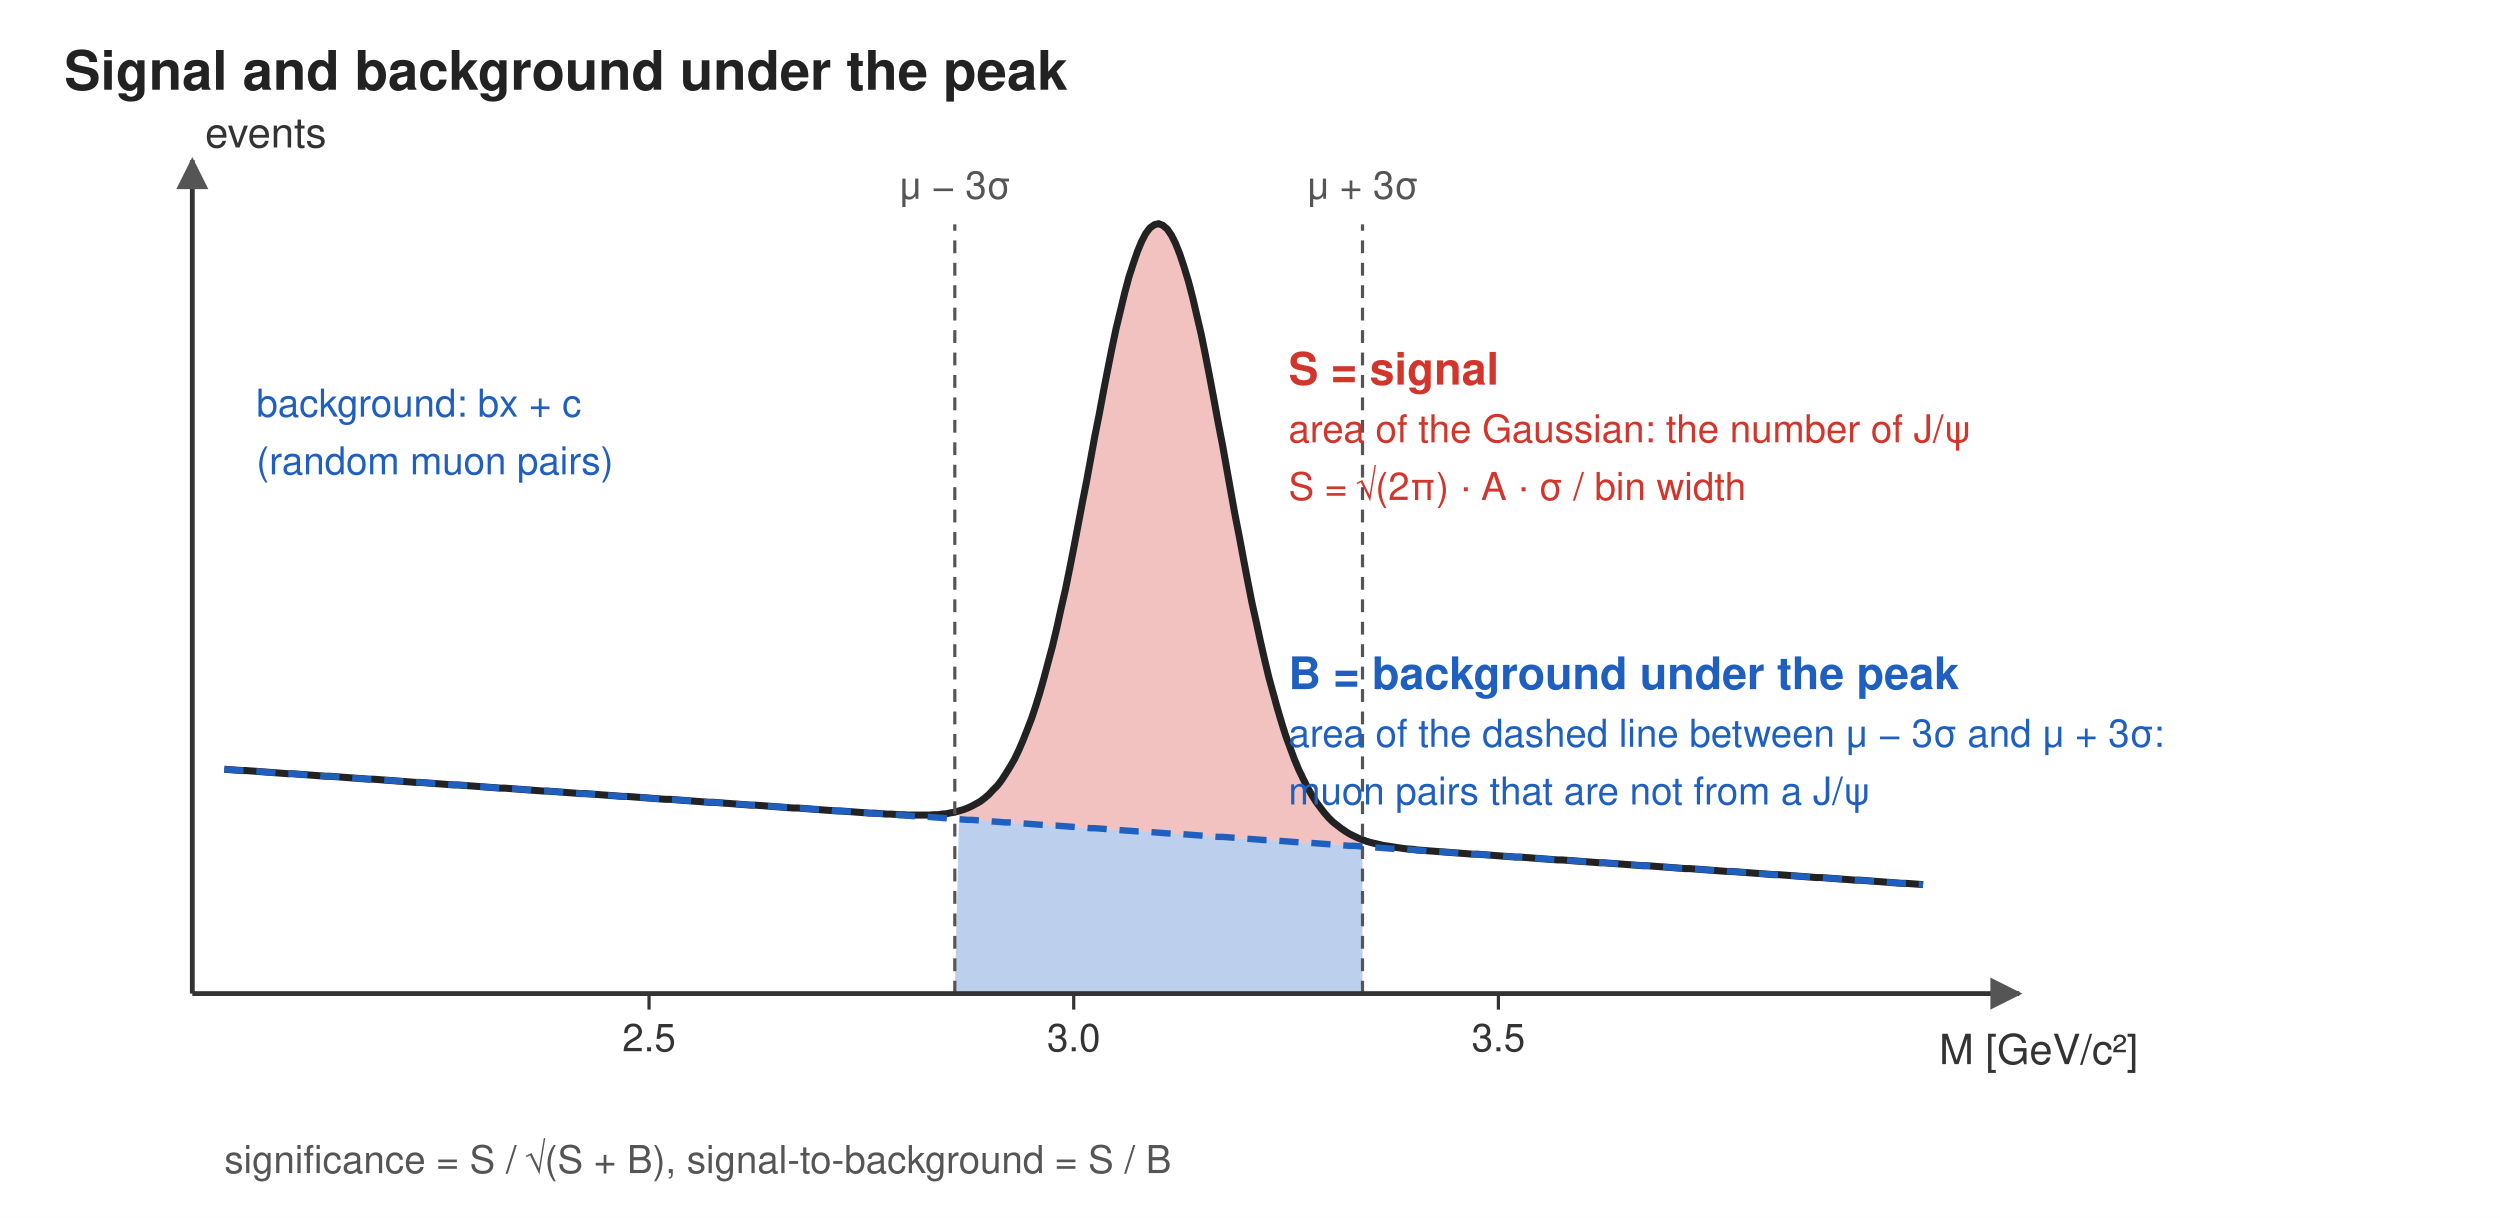
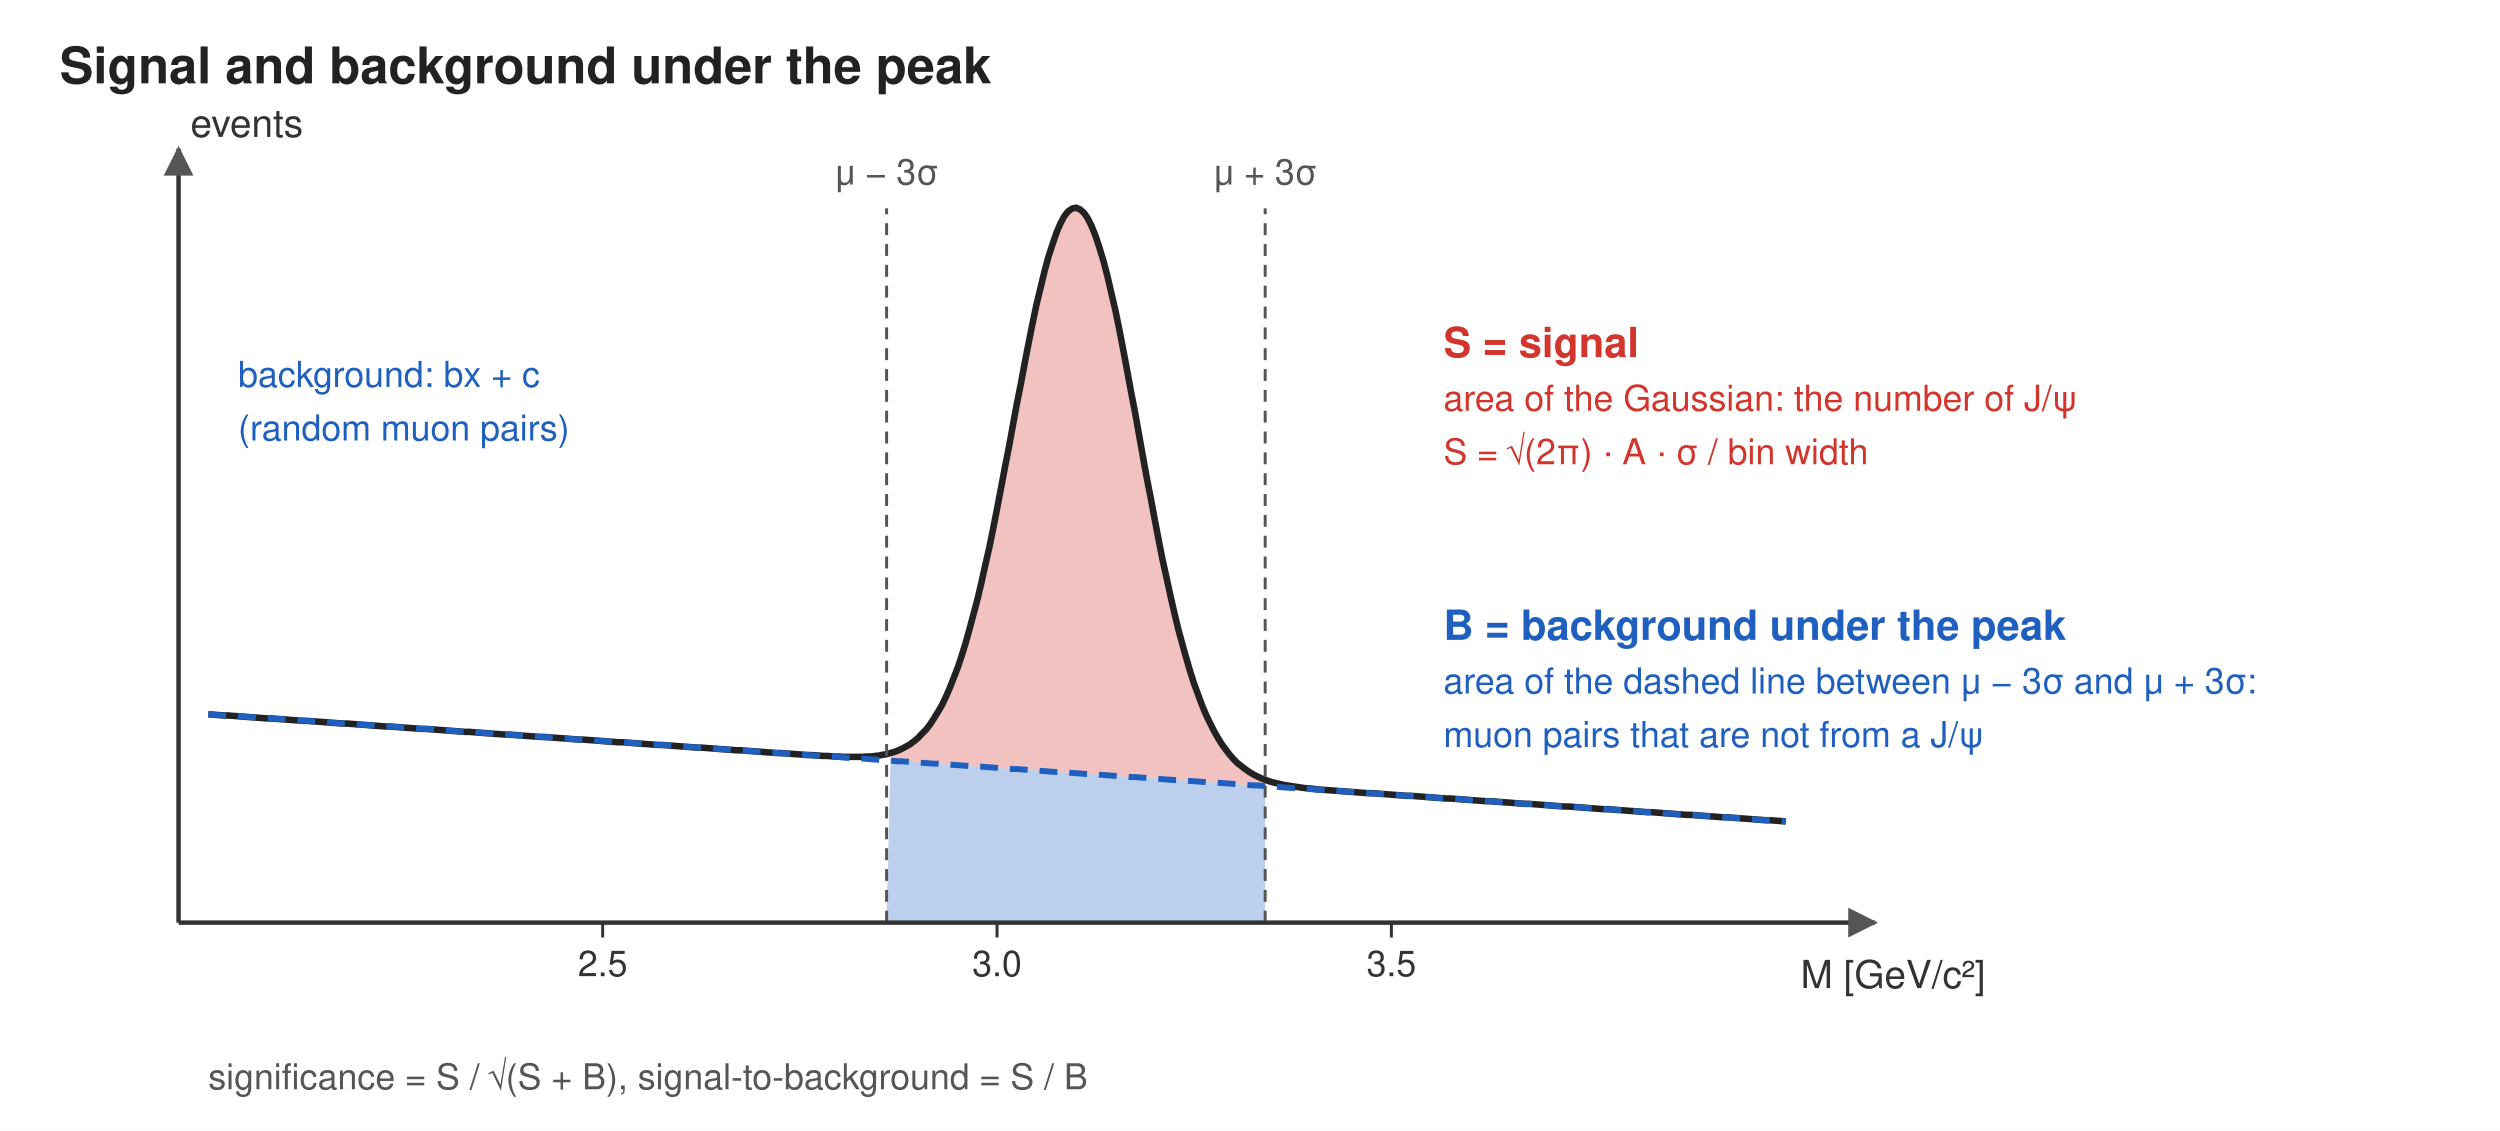
- <svg xmlns="http://www.w3.org/2000/svg" width="780" height="380" viewBox="0 0 780 380" font-family="Helvetica, Arial, sans-serif" font-size="13">
-   <rect width="780" height="380" fill="white" />
+ <svg xmlns="http://www.w3.org/2000/svg" width="840" height="380" viewBox="0 0 840 380" font-family="Helvetica, Arial, sans-serif" font-size="13">
+   <rect width="840" height="380" fill="white" />
  <defs>
    <marker id="ah" markerWidth="10" markerHeight="10" refX="9" refY="5" orient="auto" markerUnits="userSpaceOnUse">
      <path d="M0,0 L10,5 L0,10 z" fill="#555" />
    </marker>
  </defs>
  <text x="20" y="28" font-size="17" font-weight="bold" fill="#222">Signal and background under the peak</text>
  <polygon points="299.2,253.0 300.6,252.6 301.9,252.1 303.2,251.5 304.5,250.8 305.9,250.0 307.2,249.0 308.5,247.9 309.8,246.5 311.2,245.1 312.5,243.4 313.8,241.4 315.1,239.3 316.5,236.9 317.8,234.2 319.1,231.2 320.4,227.9 321.8,224.3 323.1,220.4 324.4,216.2 325.7,211.6 327.0,206.7 328.4,201.5 329.7,196.0 331.0,190.1 332.4,184.0 333.7,177.6 335.0,171.0 336.3,164.2 337.6,157.3 339.0,150.2 340.3,143.1 341.6,136.0 343.0,129.0 344.3,122.0 345.6,115.3 346.9,108.8 348.2,102.6 349.6,96.8 350.9,91.4 352.2,86.5 353.6,82.2 354.9,78.4 356.2,75.3 357.5,72.8 358.8,71.1 360.2,70.1 361.5,69.8 362.8,70.3 364.2,71.5 365.5,73.4 366.8,76.0 368.1,79.3 369.4,83.2 370.8,87.8 372.1,92.8 373.4,98.4 374.8,104.4 376.1,110.8 377.4,117.5 378.7,124.4 380.0,131.5 381.4,138.7 382.7,146.0 384.0,153.3 385.3,160.5 386.7,167.6 388.0,174.6 389.3,181.4 390.6,188.0 392.0,194.3 393.3,200.3 394.6,206.0 395.9,211.4 397.3,216.5 398.6,221.2 399.9,225.6 401.2,229.7 402.6,233.5 403.9,237.0 405.2,240.1 406.6,243.0 407.9,245.6 409.2,247.9 410.5,250.0 411.9,251.9 413.2,253.6 414.5,255.1 415.8,256.4 417.2,257.5 418.5,258.5 419.8,259.4 421.1,260.2 422.5,260.9 423.8,261.5 425.1,262.0 425.1,264.1 423.8,264.0 422.5,263.9 421.1,263.9 419.8,263.8 418.5,263.7 417.2,263.6 415.8,263.5 414.5,263.4 413.2,263.3 411.9,263.2 410.5,263.1 409.2,263.0 407.9,262.9 406.6,262.9 405.2,262.8 403.9,262.7 402.6,262.6 401.2,262.5 399.9,262.4 398.6,262.3 397.3,262.2 395.9,262.1 394.6,262.1 393.3,262.0 392.0,261.9 390.6,261.8 389.3,261.7 388.0,261.6 386.7,261.5 385.3,261.4 384.0,261.3 382.7,261.2 381.4,261.1 380.0,261.1 378.7,261.0 377.4,260.9 376.1,260.8 374.8,260.7 373.4,260.6 372.1,260.5 370.8,260.4 369.4,260.3 368.1,260.2 366.8,260.2 365.5,260.1 364.2,260.0 362.8,259.9 361.5,259.8 360.2,259.7 358.8,259.6 357.5,259.5 356.2,259.4 354.9,259.4 353.6,259.3 352.2,259.2 350.9,259.1 349.6,259.0 348.2,258.9 346.9,258.8 345.6,258.7 344.3,258.6 343.0,258.5 341.6,258.4 340.3,258.4 339.0,258.3 337.6,258.2 336.3,258.1 335.0,258.0 333.7,257.9 332.4,257.8 331.0,257.7 329.7,257.6 328.4,257.6 327.0,257.5 325.7,257.4 324.4,257.3 323.1,257.2 321.8,257.1 320.4,257.0 319.1,256.9 317.8,256.8 316.5,256.7 315.1,256.6 313.8,256.6 312.5,256.5 311.2,256.4 309.8,256.3 308.5,256.2 307.2,256.1 305.9,256.0 304.5,255.9 303.2,255.8 301.9,255.8 300.6,255.7 299.2,255.6" fill="#d1352b" fill-opacity="0.30" />
  <polygon points="299.2,255.6 300.6,255.7 301.9,255.8 303.2,255.8 304.5,255.9 305.9,256.0 307.2,256.1 308.5,256.2 309.8,256.3 311.2,256.4 312.5,256.5 313.8,256.6 315.1,256.6 316.5,256.7 317.8,256.8 319.1,256.9 320.4,257.0 321.8,257.1 323.1,257.2 324.4,257.3 325.7,257.4 327.0,257.5 328.4,257.6 329.7,257.6 331.0,257.7 332.4,257.8 333.7,257.9 335.0,258.0 336.3,258.1 337.6,258.2 339.0,258.3 340.3,258.4 341.6,258.4 343.0,258.5 344.3,258.6 345.6,258.7 346.9,258.8 348.2,258.9 349.6,259.0 350.9,259.1 352.2,259.2 353.6,259.3 354.9,259.4 356.2,259.4 357.5,259.5 358.8,259.6 360.2,259.7 361.5,259.8 362.8,259.9 364.2,260.0 365.5,260.1 366.8,260.2 368.1,260.2 369.4,260.3 370.8,260.4 372.1,260.5 373.4,260.6 374.8,260.7 376.1,260.8 377.4,260.9 378.7,261.0 380.0,261.1 381.4,261.1 382.7,261.2 384.0,261.3 385.3,261.4 386.7,261.5 388.0,261.6 389.3,261.7 390.6,261.8 392.0,261.9 393.3,262.0 394.6,262.1 395.9,262.1 397.3,262.2 398.6,262.3 399.9,262.4 401.2,262.5 402.6,262.6 403.9,262.7 405.2,262.8 406.6,262.9 407.9,262.9 409.2,263.0 410.5,263.1 411.9,263.2 413.2,263.3 414.5,263.4 415.8,263.5 417.2,263.6 418.5,263.7 419.8,263.8 421.1,263.9 422.5,263.9 423.8,264.0 425.1,264.1 425.1,310 297.9,310" fill="#1f5fbf" fill-opacity="0.30" />
  <polyline points="70.0,240.0 71.3,240.1 72.6,240.2 74.0,240.3 75.3,240.4 76.6,240.4 77.9,240.5 79.3,240.6 80.6,240.7 81.9,240.8 83.2,240.9 84.6,241.0 85.9,241.1 87.2,241.2 88.5,241.3 89.9,241.4 91.2,241.4 92.5,241.5 93.8,241.6 95.2,241.7 96.5,241.8 97.8,241.9 99.1,242.0 100.5,242.1 101.8,242.2 103.1,242.2 104.4,242.3 105.8,242.4 107.1,242.5 108.4,242.6 109.7,242.7 111.1,242.8 112.4,242.9 113.7,243.0 115.0,243.1 116.4,243.1 117.7,243.2 119.0,243.3 120.3,243.4 121.7,243.5 123.0,243.6 124.3,243.7 125.6,243.8 127.0,243.9 128.3,244.0 129.6,244.1 130.9,244.1 132.3,244.2 133.6,244.3 134.9,244.4 136.2,244.5 137.6,244.6 138.9,244.7 140.2,244.8 141.6,244.9 142.9,244.9 144.2,245.0 145.5,245.1 146.9,245.2 148.2,245.3 149.5,245.4 150.8,245.5 152.2,245.6 153.5,245.7 154.8,245.8 156.1,245.9 157.5,245.9 158.8,246.0 160.1,246.1 161.4,246.2 162.8,246.3 164.1,246.4 165.4,246.5 166.7,246.6 168.1,246.7 169.4,246.8 170.7,246.8 172.0,246.9 173.4,247.0 174.7,247.1 176.0,247.2 177.3,247.3 178.7,247.4 180.0,247.5 181.3,247.6 182.6,247.6 184.0,247.7 185.3,247.8 186.6,247.9 187.9,248.0 189.3,248.1 190.6,248.2 191.9,248.3 193.2,248.4 194.6,248.5 195.9,248.5 197.2,248.6 198.5,248.7 199.9,248.8 201.2,248.9 202.5,249.0 203.8,249.1 205.1,249.2 206.5,249.3 207.8,249.4 209.1,249.4 210.5,249.5 211.8,249.6 213.1,249.7 214.4,249.8 215.7,249.9 217.1,250.0 218.4,250.1 219.7,250.2 221.1,250.3 222.4,250.3 223.7,250.4 225.0,250.5 226.3,250.6 227.7,250.7 229.0,250.8 230.3,250.9 231.6,251.0 233.0,251.1 234.3,251.2 235.6,251.2 236.9,251.3 238.3,251.4 239.6,251.5 240.9,251.6 242.2,251.7 243.6,251.8 244.9,251.9 246.2,252.0 247.5,252.1 248.9,252.1 250.2,252.2 251.5,252.3 252.8,252.4 254.2,252.5 255.5,252.6 256.8,252.7 258.1,252.8 259.5,252.9 260.8,253.0 262.1,253.0 263.4,253.1 264.8,253.2 266.1,253.3 267.4,253.4 268.8,253.5 270.1,253.6 271.4,253.7 272.7,253.7 274.1,253.8 275.4,253.9 276.7,254.0 278.0,254.0 279.4,254.1 280.7,254.2 282.0,254.2 283.3,254.3 284.6,254.3 286.0,254.3 287.3,254.3 288.6,254.3 290.0,254.3 291.3,254.2 292.6,254.2 293.9,254.0 295.2,253.9 296.6,253.6 297.9,253.4 299.2,253.0 300.6,252.6 301.9,252.1 303.2,251.5 304.5,250.8 305.9,250.0 307.2,249.0 308.5,247.9 309.8,246.5 311.2,245.1 312.5,243.4 313.8,241.4 315.1,239.3 316.5,236.9 317.8,234.2 319.1,231.2 320.4,227.9 321.8,224.3 323.1,220.4 324.4,216.2 325.7,211.6 327.0,206.7 328.4,201.5 329.7,196.0 331.0,190.1 332.4,184.0 333.7,177.6 335.0,171.0 336.3,164.2 337.6,157.3 339.0,150.2 340.3,143.1 341.6,136.0 343.0,129.0 344.3,122.0 345.6,115.3 346.9,108.8 348.2,102.6 349.6,96.8 350.9,91.4 352.2,86.5 353.6,82.2 354.9,78.4 356.2,75.3 357.5,72.8 358.8,71.1 360.2,70.1 361.5,69.8 362.8,70.3 364.2,71.5 365.5,73.4 366.8,76.0 368.1,79.3 369.4,83.2 370.8,87.8 372.1,92.8 373.4,98.4 374.8,104.4 376.1,110.8 377.4,117.5 378.7,124.4 380.0,131.5 381.4,138.7 382.7,146.0 384.0,153.3 385.3,160.5 386.7,167.6 388.0,174.6 389.3,181.4 390.6,188.0 392.0,194.3 393.3,200.3 394.6,206.0 395.9,211.4 397.3,216.5 398.6,221.2 399.9,225.6 401.2,229.7 402.6,233.5 403.9,237.0 405.2,240.1 406.6,243.0 407.9,245.6 409.2,247.9 410.5,250.0 411.9,251.9 413.2,253.6 414.5,255.1 415.8,256.4 417.2,257.5 418.5,258.5 419.8,259.4 421.1,260.2 422.5,260.9 423.8,261.5 425.1,262.0 426.4,262.5 427.8,262.9 429.1,263.2 430.4,263.5 431.7,263.8 433.1,264.0 434.4,264.2 435.7,264.4 437.0,264.6 438.4,264.8 439.7,264.9 441.0,265.0 442.3,265.2 443.7,265.3 445.0,265.4 446.3,265.5 447.6,265.6 448.9,265.7 450.3,265.8 451.6,265.9 452.9,266.0 454.3,266.1 455.6,266.2 456.9,266.3 458.2,266.4 459.5,266.5 460.9,266.5 462.2,266.6 463.5,266.7 464.9,266.8 466.2,266.9 467.5,267.0 468.8,267.1 470.1,267.2 471.5,267.3 472.8,267.4 474.1,267.4 475.5,267.5 476.8,267.6 478.1,267.7 479.4,267.8 480.7,267.9 482.1,268.0 483.4,268.1 484.7,268.2 486.1,268.3 487.4,268.3 488.7,268.4 490.0,268.5 491.3,268.6 492.7,268.7 494.0,268.8 495.3,268.9 496.7,269.0 498.0,269.1 499.3,269.2 500.6,269.2 501.9,269.3 503.3,269.4 504.6,269.5 505.9,269.6 507.3,269.7 508.6,269.8 509.9,269.9 511.2,270.0 512.5,270.1 513.9,270.1 515.2,270.2 516.5,270.3 517.8,270.4 519.2,270.5 520.5,270.6 521.8,270.7 523.1,270.8 524.5,270.9 525.8,271.0 527.1,271.0 528.5,271.1 529.8,271.2 531.1,271.3 532.4,271.4 533.8,271.5 535.1,271.6 536.4,271.7 537.7,271.8 539.0,271.9 540.4,271.9 541.7,272.0 543.0,272.1 544.4,272.2 545.7,272.3 547.0,272.4 548.3,272.5 549.7,272.6 551.0,272.7 552.3,272.8 553.6,272.9 555.0,272.9 556.3,273.0 557.6,273.1 558.9,273.2 560.2,273.3 561.6,273.4 562.9,273.5 564.2,273.6 565.5,273.7 566.9,273.8 568.2,273.8 569.5,273.9 570.9,274.0 572.2,274.1 573.5,274.2 574.8,274.3 576.2,274.4 577.5,274.5 578.8,274.6 580.1,274.6 581.4,274.7 582.8,274.8 584.1,274.9 585.4,275.0 586.8,275.1 588.1,275.2 589.4,275.3 590.7,275.4 592.0,275.5 593.4,275.6 594.7,275.6 596.0,275.7 597.4,275.8 598.7,275.9 600.0,276.0" fill="none" stroke="#222" stroke-width="2.2" />
  <polyline points="70.0,240.0 71.3,240.1 72.6,240.2 74.0,240.3 75.3,240.4 76.6,240.4 77.9,240.5 79.3,240.6 80.6,240.7 81.9,240.8 83.2,240.9 84.6,241.0 85.9,241.1 87.2,241.2 88.5,241.3 89.9,241.4 91.2,241.4 92.5,241.5 93.8,241.6 95.2,241.7 96.5,241.8 97.8,241.9 99.1,242.0 100.5,242.1 101.8,242.2 103.1,242.2 104.4,242.3 105.8,242.4 107.1,242.5 108.4,242.6 109.7,242.7 111.1,242.8 112.4,242.9 113.7,243.0 115.0,243.1 116.4,243.1 117.7,243.2 119.0,243.3 120.3,243.4 121.7,243.5 123.0,243.6 124.3,243.7 125.6,243.8 127.0,243.9 128.3,244.0 129.6,244.1 130.9,244.1 132.3,244.2 133.6,244.3 134.9,244.4 136.2,244.5 137.6,244.6 138.9,244.7 140.2,244.8 141.6,244.9 142.9,244.9 144.2,245.0 145.5,245.1 146.9,245.2 148.2,245.3 149.5,245.4 150.8,245.5 152.2,245.6 153.5,245.7 154.8,245.8 156.1,245.9 157.5,245.9 158.8,246.0 160.1,246.1 161.4,246.2 162.8,246.3 164.1,246.4 165.4,246.5 166.7,246.6 168.1,246.7 169.4,246.8 170.7,246.8 172.0,246.9 173.4,247.0 174.7,247.1 176.0,247.2 177.3,247.3 178.7,247.4 180.0,247.5 181.3,247.6 182.6,247.7 184.0,247.7 185.3,247.8 186.6,247.9 187.9,248.0 189.3,248.1 190.6,248.2 191.9,248.3 193.2,248.4 194.6,248.5 195.9,248.6 197.2,248.6 198.5,248.7 199.9,248.8 201.2,248.9 202.5,249.0 203.8,249.1 205.1,249.2 206.5,249.3 207.8,249.4 209.1,249.4 210.5,249.5 211.8,249.6 213.1,249.7 214.4,249.8 215.7,249.9 217.1,250.0 218.4,250.1 219.7,250.2 221.1,250.3 222.4,250.3 223.7,250.4 225.0,250.5 226.3,250.6 227.7,250.7 229.0,250.8 230.3,250.9 231.6,251.0 233.0,251.1 234.3,251.2 235.6,251.2 236.9,251.3 238.3,251.4 239.6,251.5 240.9,251.6 242.2,251.7 243.6,251.8 244.9,251.9 246.2,252.0 247.5,252.1 248.9,252.2 250.2,252.2 251.5,252.3 252.8,252.4 254.2,252.5 255.5,252.6 256.8,252.7 258.1,252.8 259.5,252.9 260.8,253.0 262.1,253.1 263.4,253.1 264.8,253.2 266.1,253.3 267.4,253.4 268.8,253.5 270.1,253.6 271.4,253.7 272.7,253.8 274.1,253.9 275.4,253.9 276.7,254.0 278.0,254.1 279.4,254.2 280.7,254.3 282.0,254.4 283.3,254.5 284.6,254.6 286.0,254.7 287.3,254.8 288.6,254.8 290.0,254.9 291.3,255.0 292.6,255.1 293.9,255.2 295.2,255.3 296.6,255.4 297.9,255.5 299.2,255.6 300.6,255.7 301.9,255.8 303.2,255.8 304.5,255.9 305.9,256.0 307.2,256.1 308.5,256.2 309.8,256.3 311.2,256.4 312.5,256.5 313.8,256.6 315.1,256.6 316.5,256.7 317.8,256.8 319.1,256.9 320.4,257.0 321.8,257.1 323.1,257.2 324.4,257.3 325.7,257.4 327.0,257.5 328.4,257.6 329.7,257.6 331.0,257.7 332.4,257.8 333.7,257.9 335.0,258.0 336.3,258.1 337.6,258.2 339.0,258.3 340.3,258.4 341.6,258.4 343.0,258.5 344.3,258.6 345.6,258.7 346.9,258.8 348.2,258.9 349.6,259.0 350.9,259.1 352.2,259.2 353.6,259.3 354.9,259.4 356.2,259.4 357.5,259.5 358.8,259.6 360.2,259.7 361.5,259.8 362.8,259.9 364.2,260.0 365.5,260.1 366.8,260.2 368.1,260.2 369.4,260.3 370.8,260.4 372.1,260.5 373.4,260.6 374.8,260.7 376.1,260.8 377.4,260.9 378.7,261.0 380.0,261.1 381.4,261.1 382.7,261.2 384.0,261.3 385.3,261.4 386.7,261.5 388.0,261.6 389.3,261.7 390.6,261.8 392.0,261.9 393.3,262.0 394.6,262.1 395.9,262.1 397.3,262.2 398.6,262.3 399.9,262.4 401.2,262.5 402.6,262.6 403.9,262.7 405.2,262.8 406.6,262.9 407.9,262.9 409.2,263.0 410.5,263.1 411.9,263.2 413.2,263.3 414.5,263.4 415.8,263.5 417.2,263.6 418.5,263.7 419.8,263.8 421.1,263.9 422.5,263.9 423.8,264.0 425.1,264.1 426.4,264.2 427.8,264.3 429.1,264.4 430.4,264.5 431.7,264.6 433.1,264.7 434.4,264.8 435.7,264.8 437.0,264.9 438.4,265.0 439.7,265.1 441.0,265.2 442.3,265.3 443.7,265.4 445.0,265.5 446.3,265.6 447.6,265.6 448.9,265.7 450.3,265.8 451.6,265.9 452.9,266.0 454.3,266.1 455.6,266.2 456.9,266.3 458.2,266.4 459.5,266.5 460.9,266.6 462.2,266.6 463.5,266.7 464.9,266.8 466.2,266.9 467.5,267.0 468.8,267.1 470.1,267.2 471.5,267.3 472.8,267.4 474.1,267.4 475.5,267.5 476.8,267.6 478.1,267.7 479.4,267.8 480.7,267.9 482.1,268.0 483.4,268.1 484.7,268.2 486.1,268.3 487.4,268.4 488.7,268.4 490.0,268.5 491.3,268.6 492.7,268.7 494.0,268.8 495.3,268.9 496.7,269.0 498.0,269.1 499.3,269.2 500.6,269.2 501.9,269.3 503.3,269.4 504.6,269.5 505.9,269.6 507.3,269.7 508.6,269.8 509.9,269.9 511.2,270.0 512.5,270.1 513.9,270.1 515.2,270.2 516.5,270.3 517.8,270.4 519.2,270.5 520.5,270.6 521.8,270.7 523.1,270.8 524.5,270.9 525.8,271.0 527.1,271.1 528.5,271.1 529.8,271.2 531.1,271.3 532.4,271.4 533.8,271.5 535.1,271.6 536.4,271.7 537.7,271.8 539.0,271.9 540.4,271.9 541.7,272.0 543.0,272.1 544.4,272.2 545.7,272.3 547.0,272.4 548.3,272.5 549.7,272.6 551.0,272.7 552.3,272.8 553.6,272.9 555.0,272.9 556.3,273.0 557.6,273.1 558.9,273.2 560.2,273.3 561.6,273.4 562.9,273.5 564.2,273.6 565.5,273.7 566.9,273.8 568.2,273.8 569.5,273.9 570.9,274.0 572.2,274.1 573.5,274.2 574.8,274.3 576.2,274.4 577.5,274.5 578.8,274.6 580.1,274.6 581.4,274.7 582.8,274.8 584.1,274.9 585.4,275.0 586.8,275.1 588.1,275.2 589.4,275.3 590.7,275.4 592.0,275.5 593.4,275.6 594.7,275.6 596.0,275.7 597.4,275.8 598.7,275.9 600.0,276.0" fill="none" stroke="#1f5fbf" stroke-width="2" stroke-dasharray="6 4" />
  <line x1="297.9" y1="310" x2="297.9" y2="70" stroke="#555" stroke-dasharray="4 3" />
  <text x="297.9" y="62" text-anchor="middle" fill="#555" font-size="12">μ − 3σ</text>
  <line x1="425.1" y1="310" x2="425.1" y2="70" stroke="#555" stroke-dasharray="4 3" />
  <text x="425.1" y="62" text-anchor="middle" fill="#555" font-size="12">μ + 3σ</text>
  <line x1="60" y1="310" x2="630" y2="310" stroke="#333" stroke-width="1.5" marker-end="url(#ah)" />
  <line x1="60" y1="310" x2="60" y2="50" stroke="#333" stroke-width="1.5" marker-end="url(#ah)" />
  <text x="605" y="332" fill="#333">M [GeV/c²]</text>
  <text x="64" y="46" fill="#333">events</text>
  <line x1="202.5" y1="310" x2="202.5" y2="315" stroke="#333" />
  <text x="202.5" y="328" text-anchor="middle" fill="#333" font-size="12">2.5</text>
  <line x1="335.0" y1="310" x2="335.0" y2="315" stroke="#333" />
  <text x="335.0" y="328" text-anchor="middle" fill="#333" font-size="12">3.0</text>
  <line x1="467.5" y1="310" x2="467.5" y2="315" stroke="#333" />
  <text x="467.5" y="328" text-anchor="middle" fill="#333" font-size="12">3.5</text>
-   <text x="402" y="120" fill="#d1352b" font-weight="bold" font-size="14">S = signal</text>
-   <text x="402" y="138" fill="#d1352b" font-size="12">area of the Gaussian: the number of J/ψ</text>
-   <text x="402" y="156" fill="#d1352b" font-size="12">S = √(2π) · A · σ / bin width</text>
-   <text x="402" y="215" fill="#1f5fbf" font-weight="bold" font-size="14">B = background under the peak</text>
-   <text x="402" y="233" fill="#1f5fbf" font-size="12">area of the dashed line between μ − 3σ and μ + 3σ:</text>
-   <text x="402" y="251" fill="#1f5fbf" font-size="12">muon pairs that are not from a J/ψ</text>
+   <text x="485" y="120" fill="#d1352b" font-weight="bold" font-size="14">S = signal</text>
+   <text x="485" y="138" fill="#d1352b" font-size="12">area of the Gaussian: the number of J/ψ</text>
+   <text x="485" y="156" fill="#d1352b" font-size="12">S = √(2π) · A · σ / bin width</text>
+   <text x="485" y="215" fill="#1f5fbf" font-weight="bold" font-size="14">B = background under the peak</text>
+   <text x="485" y="233" fill="#1f5fbf" font-size="12">area of the dashed line between μ − 3σ and μ + 3σ:</text>
+   <text x="485" y="251" fill="#1f5fbf" font-size="12">muon pairs that are not from a J/ψ</text>
  <text x="80" y="130" fill="#1f5fbf" font-size="12">background: bx + c</text>
  <text x="80" y="148" fill="#1f5fbf" font-size="12">(random muon pairs)</text>
  <text x="70" y="366" fill="#555" font-size="12">significance = S / √(S + B),  signal-to-background = S / B</text>
</svg>
